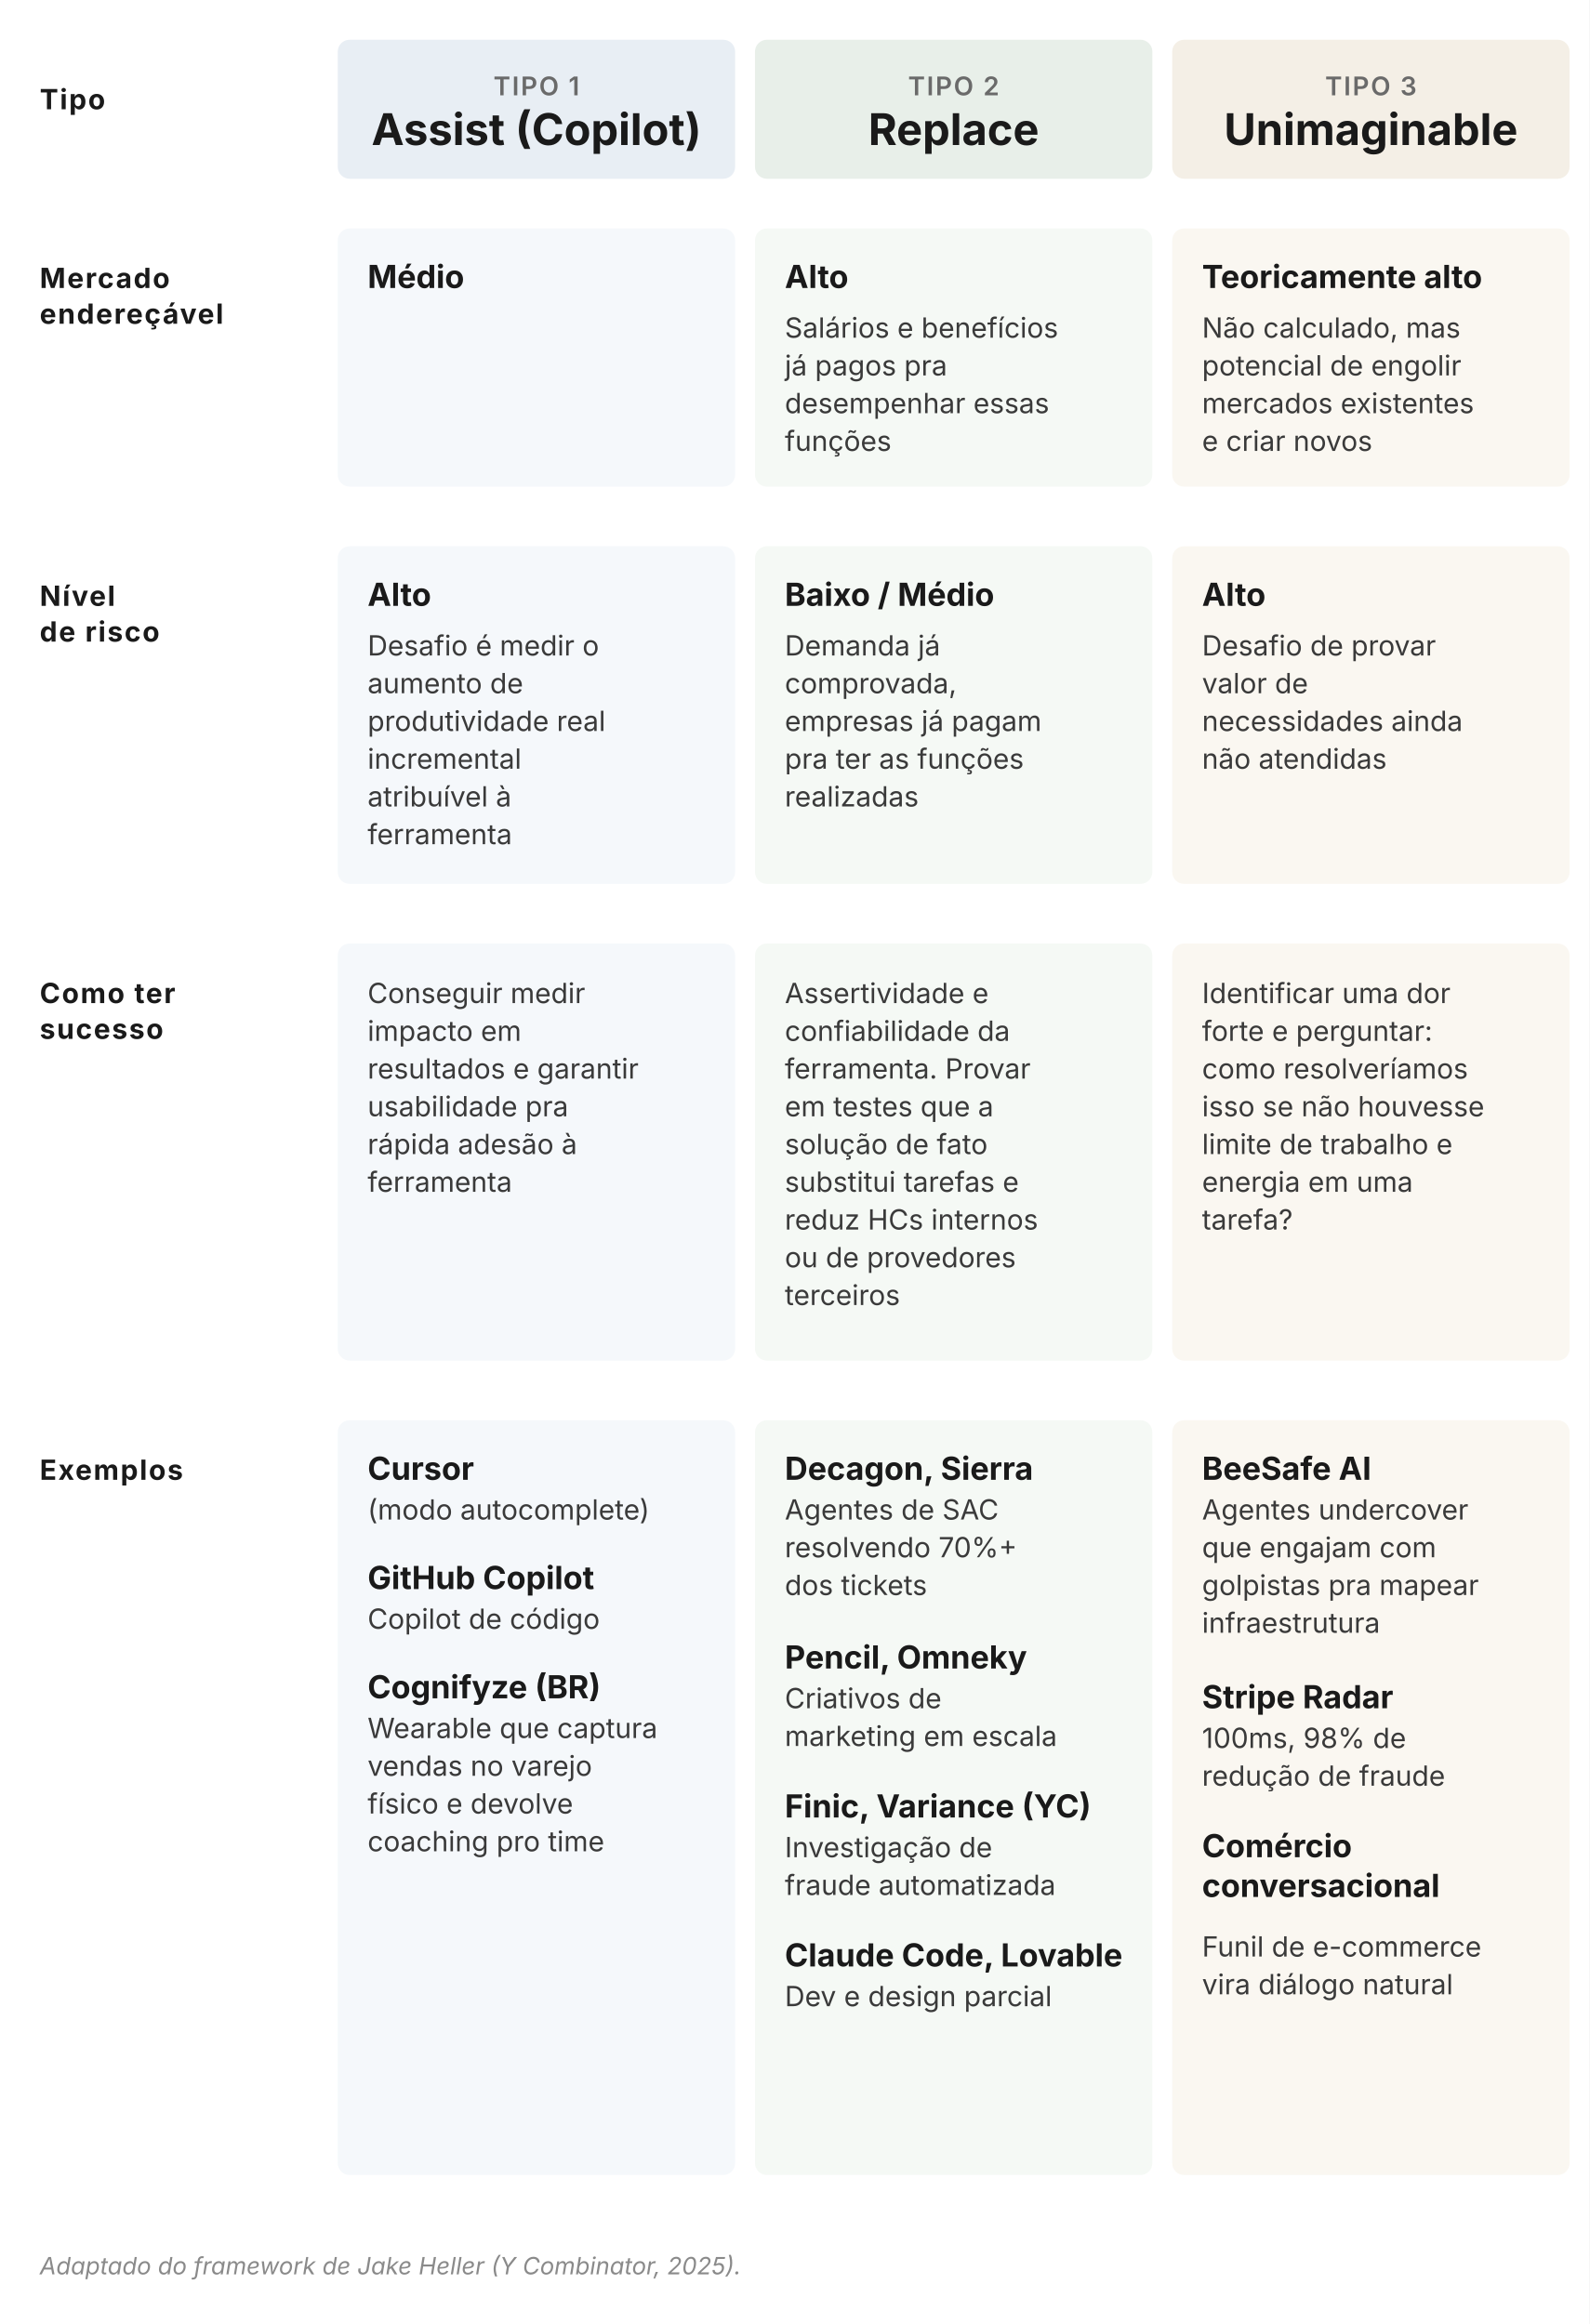
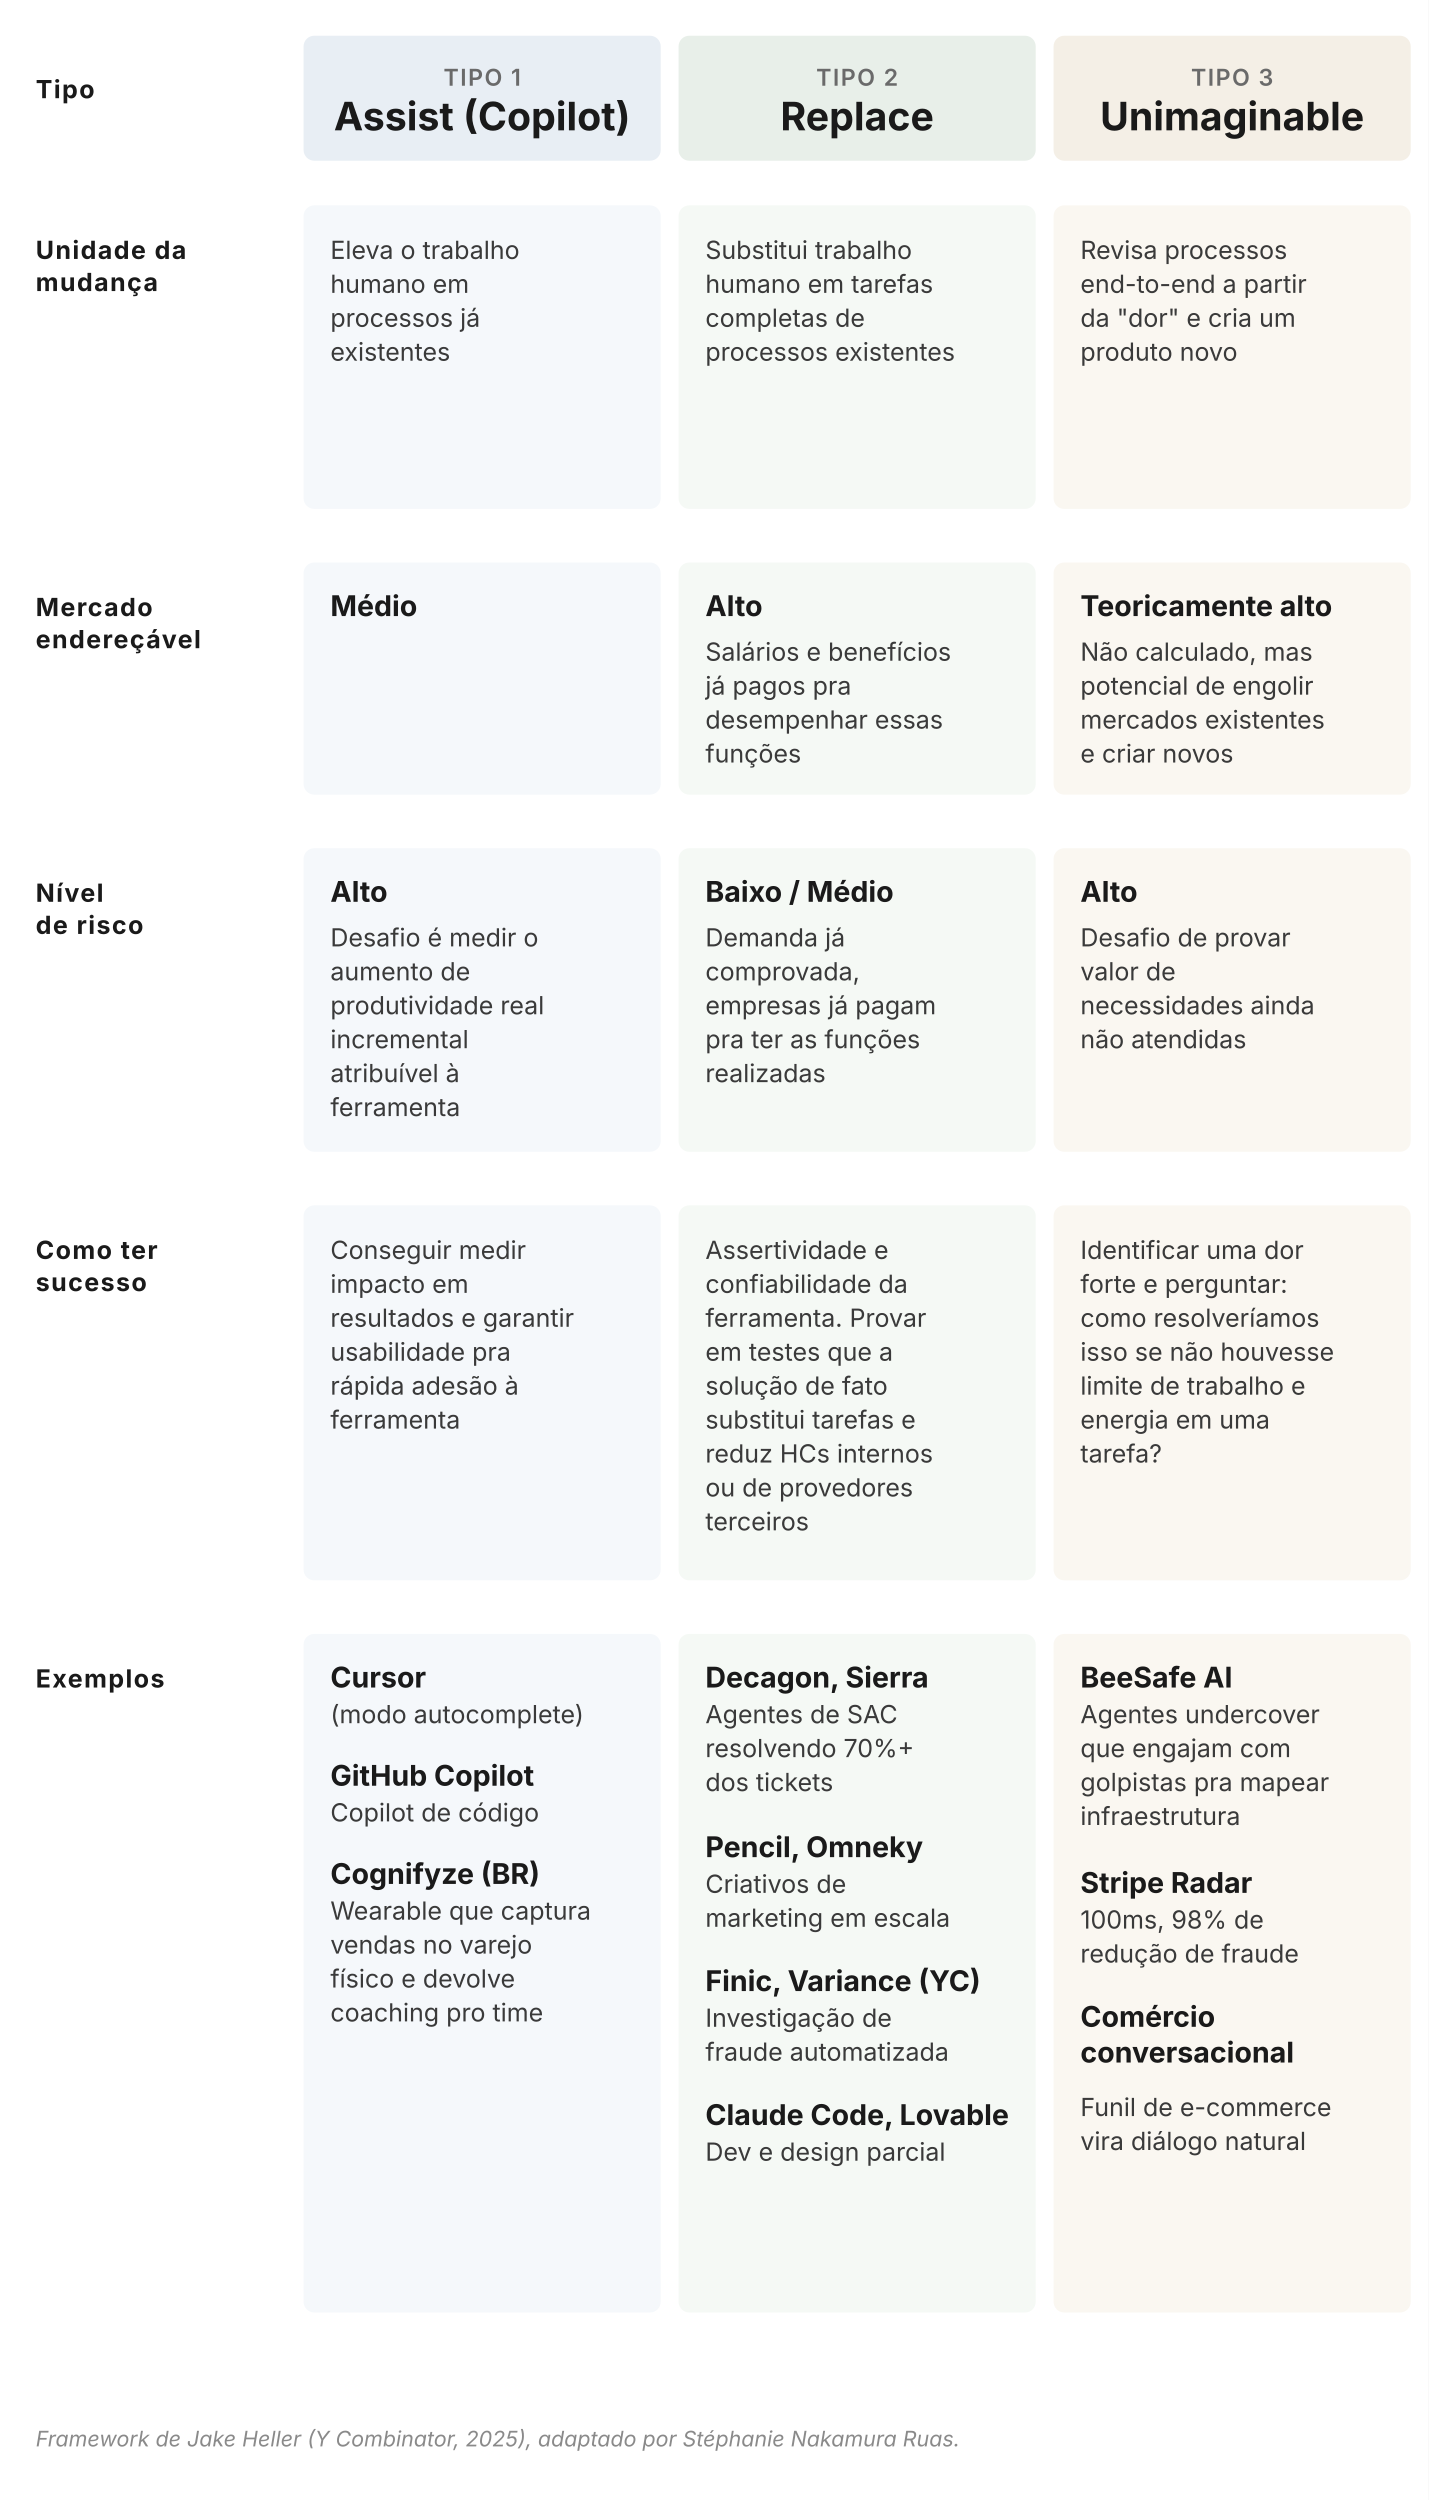
- <svg xmlns="http://www.w3.org/2000/svg" viewBox="0 0 800 1170" font-family="Inter, system-ui, -apple-system, sans-serif">
+ <svg xmlns="http://www.w3.org/2000/svg" viewBox="0 0 800 1400" font-family="Inter, system-ui, -apple-system, sans-serif">
  <style>
    .header-title { font-size: 22px; font-weight: 700; fill: #1a1a1a; }
    .header-sub { font-size: 13px; font-weight: 600; fill: #6a6a6a; letter-spacing: 0.8px; }
    .cell-title { font-size: 16px; font-weight: 700; fill: #1a1a1a; }
    .cell-body { font-size: 14px; font-weight: 400; fill: #3a3a3a; }
    .row-label { font-size: 14px; font-weight: 700; fill: #1a1a1a; text-transform: uppercase; letter-spacing: 0.8px; }
    .caption { font-size: 12px; font-weight: 400; fill: #8a8a8a; font-style: italic; }
  </style>
-   <rect width="800" height="1170" fill="#ffffff" />
+   <rect width="800" height="1400" fill="#ffffff" />
  <text x="20" y="55" class="row-label">Tipo</text>
  <rect x="170" y="20" width="200" height="70" fill="#E8EEF4" rx="6" />
  <text x="270" y="48" class="header-sub" text-anchor="middle">TIPO 1</text>
  <text x="270" y="73" class="header-title" text-anchor="middle">Assist (Copilot)</text>
  <rect x="380" y="20" width="200" height="70" fill="#E8EFE9" rx="6" />
  <text x="480" y="48" class="header-sub" text-anchor="middle">TIPO 2</text>
  <text x="480" y="73" class="header-title" text-anchor="middle">Replace</text>
  <rect x="590" y="20" width="200" height="70" fill="#F4EFE6" rx="6" />
  <text x="690" y="48" class="header-sub" text-anchor="middle">TIPO 3</text>
  <text x="690" y="73" class="header-title" text-anchor="middle">Unimaginable</text>
-   <text x="20" y="145" class="row-label">Mercado</text>
-   <text x="20" y="163" class="row-label">endereçável</text>
-   <rect x="170" y="115" width="200" height="130" fill="#F5F8FB" rx="6" />
-   <text x="185" y="145" class="cell-title">Médio</text>
-   <rect x="380" y="115" width="200" height="130" fill="#F5F9F5" rx="6" />
-   <text x="395" y="145" class="cell-title">Alto</text>
-   <text x="395" y="170" class="cell-body">Salários e benefícios</text>
-   <text x="395" y="189" class="cell-body">já pagos pra</text>
-   <text x="395" y="208" class="cell-body">desempenhar essas</text>
-   <text x="395" y="227" class="cell-body">funções</text>
-   <rect x="590" y="115" width="200" height="130" fill="#FAF7F1" rx="6" />
-   <text x="605" y="145" class="cell-title">Teoricamente alto</text>
-   <text x="605" y="170" class="cell-body">Não calculado, mas</text>
-   <text x="605" y="189" class="cell-body">potencial de engolir</text>
-   <text x="605" y="208" class="cell-body">mercados existentes</text>
-   <text x="605" y="227" class="cell-body">e criar novos</text>
-   <text x="20" y="305" class="row-label">Nível</text>
-   <text x="20" y="323" class="row-label">de risco</text>
-   <rect x="170" y="275" width="200" height="170" fill="#F5F8FB" rx="6" />
-   <text x="185" y="305" class="cell-title">Alto</text>
-   <text x="185" y="330" class="cell-body">Desafio é medir o</text>
-   <text x="185" y="349" class="cell-body">aumento de</text>
-   <text x="185" y="368" class="cell-body">produtividade real</text>
-   <text x="185" y="387" class="cell-body">incremental</text>
-   <text x="185" y="406" class="cell-body">atribuível à</text>
-   <text x="185" y="425" class="cell-body">ferramenta</text>
-   <rect x="380" y="275" width="200" height="170" fill="#F5F9F5" rx="6" />
-   <text x="395" y="305" class="cell-title">Baixo / Médio</text>
-   <text x="395" y="330" class="cell-body">Demanda já</text>
-   <text x="395" y="349" class="cell-body">comprovada,</text>
-   <text x="395" y="368" class="cell-body">empresas já pagam</text>
-   <text x="395" y="387" class="cell-body">pra ter as funções</text>
-   <text x="395" y="406" class="cell-body">realizadas</text>
-   <rect x="590" y="275" width="200" height="170" fill="#FAF7F1" rx="6" />
-   <text x="605" y="305" class="cell-title">Alto</text>
-   <text x="605" y="330" class="cell-body">Desafio de provar</text>
-   <text x="605" y="349" class="cell-body">valor de</text>
-   <text x="605" y="368" class="cell-body">necessidades ainda</text>
-   <text x="605" y="387" class="cell-body">não atendidas</text>
-   <text x="20" y="505" class="row-label">Como ter</text>
-   <text x="20" y="523" class="row-label">sucesso</text>
-   <rect x="170" y="475" width="200" height="210" fill="#F5F8FB" rx="6" />
-   <text x="185" y="505" class="cell-body">Conseguir medir</text>
-   <text x="185" y="524" class="cell-body">impacto em</text>
-   <text x="185" y="543" class="cell-body">resultados e garantir</text>
-   <text x="185" y="562" class="cell-body">usabilidade pra</text>
-   <text x="185" y="581" class="cell-body">rápida adesão à</text>
-   <text x="185" y="600" class="cell-body">ferramenta</text>
-   <rect x="380" y="475" width="200" height="210" fill="#F5F9F5" rx="6" />
-   <text x="395" y="505" class="cell-body">Assertividade e</text>
-   <text x="395" y="524" class="cell-body">confiabilidade da</text>
-   <text x="395" y="543" class="cell-body">ferramenta. Provar</text>
-   <text x="395" y="562" class="cell-body">em testes que a</text>
-   <text x="395" y="581" class="cell-body">solução de fato</text>
-   <text x="395" y="600" class="cell-body">substitui tarefas e</text>
-   <text x="395" y="619" class="cell-body">reduz HCs internos</text>
-   <text x="395" y="638" class="cell-body">ou de provedores</text>
-   <text x="395" y="657" class="cell-body">terceiros</text>
-   <rect x="590" y="475" width="200" height="210" fill="#FAF7F1" rx="6" />
-   <text x="605" y="505" class="cell-body">Identificar uma dor</text>
-   <text x="605" y="524" class="cell-body">forte e perguntar:</text>
-   <text x="605" y="543" class="cell-body">como resolveríamos</text>
-   <text x="605" y="562" class="cell-body">isso se não houvesse</text>
-   <text x="605" y="581" class="cell-body">limite de trabalho e</text>
-   <text x="605" y="600" class="cell-body">energia em uma</text>
-   <text x="605" y="619" class="cell-body">tarefa?</text>
-   <text x="20" y="745" class="row-label">Exemplos</text>
-   <rect x="170" y="715" width="200" height="380" fill="#F5F8FB" rx="6" />
-   <text x="185" y="745" class="cell-title">Cursor</text>
-   <text x="185" y="765" class="cell-body">(modo autocomplete)</text>
-   <text x="185" y="800" class="cell-title">GitHub Copilot</text>
-   <text x="185" y="820" class="cell-body">Copilot de código</text>
-   <text x="185" y="855" class="cell-title">Cognifyze (BR)</text>
-   <text x="185" y="875" class="cell-body">Wearable que captura</text>
-   <text x="185" y="894" class="cell-body">vendas no varejo</text>
-   <text x="185" y="913" class="cell-body">físico e devolve</text>
-   <text x="185" y="932" class="cell-body">coaching pro time</text>
-   <rect x="380" y="715" width="200" height="380" fill="#F5F9F5" rx="6" />
-   <text x="395" y="745" class="cell-title">Decagon, Sierra</text>
-   <text x="395" y="765" class="cell-body">Agentes de SAC</text>
-   <text x="395" y="784" class="cell-body">resolvendo 70%+</text>
-   <text x="395" y="803" class="cell-body">dos tickets</text>
-   <text x="395" y="840" class="cell-title">Pencil, Omneky</text>
-   <text x="395" y="860" class="cell-body">Criativos de</text>
-   <text x="395" y="879" class="cell-body">marketing em escala</text>
-   <text x="395" y="915" class="cell-title">Finic, Variance (YC)</text>
-   <text x="395" y="935" class="cell-body">Investigação de</text>
-   <text x="395" y="954" class="cell-body">fraude automatizada</text>
-   <text x="395" y="990" class="cell-title">Claude Code, Lovable</text>
-   <text x="395" y="1010" class="cell-body">Dev e design parcial</text>
-   <rect x="590" y="715" width="200" height="380" fill="#FAF7F1" rx="6" />
-   <text x="605" y="745" class="cell-title">BeeSafe AI</text>
-   <text x="605" y="765" class="cell-body">Agentes undercover</text>
-   <text x="605" y="784" class="cell-body">que engajam com</text>
-   <text x="605" y="803" class="cell-body">golpistas pra mapear</text>
-   <text x="605" y="822" class="cell-body">infraestrutura</text>
-   <text x="605" y="860" class="cell-title">Stripe Radar</text>
-   <text x="605" y="880" class="cell-body">100ms, 98% de</text>
-   <text x="605" y="899" class="cell-body">redução de fraude</text>
-   <text x="605" y="935" class="cell-title">Comércio</text>
-   <text x="605" y="955" class="cell-title">conversacional</text>
-   <text x="605" y="985" class="cell-body">Funil de e-commerce</text>
-   <text x="605" y="1004" class="cell-body">vira diálogo natural</text>
-   <text x="20" y="1145" class="caption">Adaptado do framework de Jake Heller (Y Combinator, 2025).</text>
+   <text x="20" y="145" class="row-label">Unidade da</text>
+   <text x="20" y="163" class="row-label">mudança</text>
+   <rect x="170" y="115" width="200" height="170" fill="#F5F8FB" rx="6" />
+   <text x="185" y="145" class="cell-body">Eleva o trabalho</text>
+   <text x="185" y="164" class="cell-body">humano em</text>
+   <text x="185" y="183" class="cell-body">processos já</text>
+   <text x="185" y="202" class="cell-body">existentes</text>
+   <rect x="380" y="115" width="200" height="170" fill="#F5F9F5" rx="6" />
+   <text x="395" y="145" class="cell-body">Substitui trabalho</text>
+   <text x="395" y="164" class="cell-body">humano em tarefas</text>
+   <text x="395" y="183" class="cell-body">completas de</text>
+   <text x="395" y="202" class="cell-body">processos existentes</text>
+   <rect x="590" y="115" width="200" height="170" fill="#FAF7F1" rx="6" />
+   <text x="605" y="145" class="cell-body">Revisa processos</text>
+   <text x="605" y="164" class="cell-body">end-to-end a partir</text>
+   <text x="605" y="183" class="cell-body">da "dor" e cria um</text>
+   <text x="605" y="202" class="cell-body">produto novo</text>
+   <text x="20" y="345" class="row-label">Mercado</text>
+   <text x="20" y="363" class="row-label">endereçável</text>
+   <rect x="170" y="315" width="200" height="130" fill="#F5F8FB" rx="6" />
+   <text x="185" y="345" class="cell-title">Médio</text>
+   <rect x="380" y="315" width="200" height="130" fill="#F5F9F5" rx="6" />
+   <text x="395" y="345" class="cell-title">Alto</text>
+   <text x="395" y="370" class="cell-body">Salários e benefícios</text>
+   <text x="395" y="389" class="cell-body">já pagos pra</text>
+   <text x="395" y="408" class="cell-body">desempenhar essas</text>
+   <text x="395" y="427" class="cell-body">funções</text>
+   <rect x="590" y="315" width="200" height="130" fill="#FAF7F1" rx="6" />
+   <text x="605" y="345" class="cell-title">Teoricamente alto</text>
+   <text x="605" y="370" class="cell-body">Não calculado, mas</text>
+   <text x="605" y="389" class="cell-body">potencial de engolir</text>
+   <text x="605" y="408" class="cell-body">mercados existentes</text>
+   <text x="605" y="427" class="cell-body">e criar novos</text>
+   <text x="20" y="505" class="row-label">Nível</text>
+   <text x="20" y="523" class="row-label">de risco</text>
+   <rect x="170" y="475" width="200" height="170" fill="#F5F8FB" rx="6" />
+   <text x="185" y="505" class="cell-title">Alto</text>
+   <text x="185" y="530" class="cell-body">Desafio é medir o</text>
+   <text x="185" y="549" class="cell-body">aumento de</text>
+   <text x="185" y="568" class="cell-body">produtividade real</text>
+   <text x="185" y="587" class="cell-body">incremental</text>
+   <text x="185" y="606" class="cell-body">atribuível à</text>
+   <text x="185" y="625" class="cell-body">ferramenta</text>
+   <rect x="380" y="475" width="200" height="170" fill="#F5F9F5" rx="6" />
+   <text x="395" y="505" class="cell-title">Baixo / Médio</text>
+   <text x="395" y="530" class="cell-body">Demanda já</text>
+   <text x="395" y="549" class="cell-body">comprovada,</text>
+   <text x="395" y="568" class="cell-body">empresas já pagam</text>
+   <text x="395" y="587" class="cell-body">pra ter as funções</text>
+   <text x="395" y="606" class="cell-body">realizadas</text>
+   <rect x="590" y="475" width="200" height="170" fill="#FAF7F1" rx="6" />
+   <text x="605" y="505" class="cell-title">Alto</text>
+   <text x="605" y="530" class="cell-body">Desafio de provar</text>
+   <text x="605" y="549" class="cell-body">valor de</text>
+   <text x="605" y="568" class="cell-body">necessidades ainda</text>
+   <text x="605" y="587" class="cell-body">não atendidas</text>
+   <text x="20" y="705" class="row-label">Como ter</text>
+   <text x="20" y="723" class="row-label">sucesso</text>
+   <rect x="170" y="675" width="200" height="210" fill="#F5F8FB" rx="6" />
+   <text x="185" y="705" class="cell-body">Conseguir medir</text>
+   <text x="185" y="724" class="cell-body">impacto em</text>
+   <text x="185" y="743" class="cell-body">resultados e garantir</text>
+   <text x="185" y="762" class="cell-body">usabilidade pra</text>
+   <text x="185" y="781" class="cell-body">rápida adesão à</text>
+   <text x="185" y="800" class="cell-body">ferramenta</text>
+   <rect x="380" y="675" width="200" height="210" fill="#F5F9F5" rx="6" />
+   <text x="395" y="705" class="cell-body">Assertividade e</text>
+   <text x="395" y="724" class="cell-body">confiabilidade da</text>
+   <text x="395" y="743" class="cell-body">ferramenta. Provar</text>
+   <text x="395" y="762" class="cell-body">em testes que a</text>
+   <text x="395" y="781" class="cell-body">solução de fato</text>
+   <text x="395" y="800" class="cell-body">substitui tarefas e</text>
+   <text x="395" y="819" class="cell-body">reduz HCs internos</text>
+   <text x="395" y="838" class="cell-body">ou de provedores</text>
+   <text x="395" y="857" class="cell-body">terceiros</text>
+   <rect x="590" y="675" width="200" height="210" fill="#FAF7F1" rx="6" />
+   <text x="605" y="705" class="cell-body">Identificar uma dor</text>
+   <text x="605" y="724" class="cell-body">forte e perguntar:</text>
+   <text x="605" y="743" class="cell-body">como resolveríamos</text>
+   <text x="605" y="762" class="cell-body">isso se não houvesse</text>
+   <text x="605" y="781" class="cell-body">limite de trabalho e</text>
+   <text x="605" y="800" class="cell-body">energia em uma</text>
+   <text x="605" y="819" class="cell-body">tarefa?</text>
+   <text x="20" y="945" class="row-label">Exemplos</text>
+   <rect x="170" y="915" width="200" height="380" fill="#F5F8FB" rx="6" />
+   <text x="185" y="945" class="cell-title">Cursor</text>
+   <text x="185" y="965" class="cell-body">(modo autocomplete)</text>
+   <text x="185" y="1000" class="cell-title">GitHub Copilot</text>
+   <text x="185" y="1020" class="cell-body">Copilot de código</text>
+   <text x="185" y="1055" class="cell-title">Cognifyze (BR)</text>
+   <text x="185" y="1075" class="cell-body">Wearable que captura</text>
+   <text x="185" y="1094" class="cell-body">vendas no varejo</text>
+   <text x="185" y="1113" class="cell-body">físico e devolve</text>
+   <text x="185" y="1132" class="cell-body">coaching pro time</text>
+   <rect x="380" y="915" width="200" height="380" fill="#F5F9F5" rx="6" />
+   <text x="395" y="945" class="cell-title">Decagon, Sierra</text>
+   <text x="395" y="965" class="cell-body">Agentes de SAC</text>
+   <text x="395" y="984" class="cell-body">resolvendo 70%+</text>
+   <text x="395" y="1003" class="cell-body">dos tickets</text>
+   <text x="395" y="1040" class="cell-title">Pencil, Omneky</text>
+   <text x="395" y="1060" class="cell-body">Criativos de</text>
+   <text x="395" y="1079" class="cell-body">marketing em escala</text>
+   <text x="395" y="1115" class="cell-title">Finic, Variance (YC)</text>
+   <text x="395" y="1135" class="cell-body">Investigação de</text>
+   <text x="395" y="1154" class="cell-body">fraude automatizada</text>
+   <text x="395" y="1190" class="cell-title">Claude Code, Lovable</text>
+   <text x="395" y="1210" class="cell-body">Dev e design parcial</text>
+   <rect x="590" y="915" width="200" height="380" fill="#FAF7F1" rx="6" />
+   <text x="605" y="945" class="cell-title">BeeSafe AI</text>
+   <text x="605" y="965" class="cell-body">Agentes undercover</text>
+   <text x="605" y="984" class="cell-body">que engajam com</text>
+   <text x="605" y="1003" class="cell-body">golpistas pra mapear</text>
+   <text x="605" y="1022" class="cell-body">infraestrutura</text>
+   <text x="605" y="1060" class="cell-title">Stripe Radar</text>
+   <text x="605" y="1080" class="cell-body">100ms, 98% de</text>
+   <text x="605" y="1099" class="cell-body">redução de fraude</text>
+   <text x="605" y="1135" class="cell-title">Comércio</text>
+   <text x="605" y="1155" class="cell-title">conversacional</text>
+   <text x="605" y="1185" class="cell-body">Funil de e-commerce</text>
+   <text x="605" y="1204" class="cell-body">vira diálogo natural</text>
+   <text x="20" y="1370" class="caption">Framework de Jake Heller (Y Combinator, 2025), adaptado por Stéphanie Nakamura Ruas.</text>
</svg>
